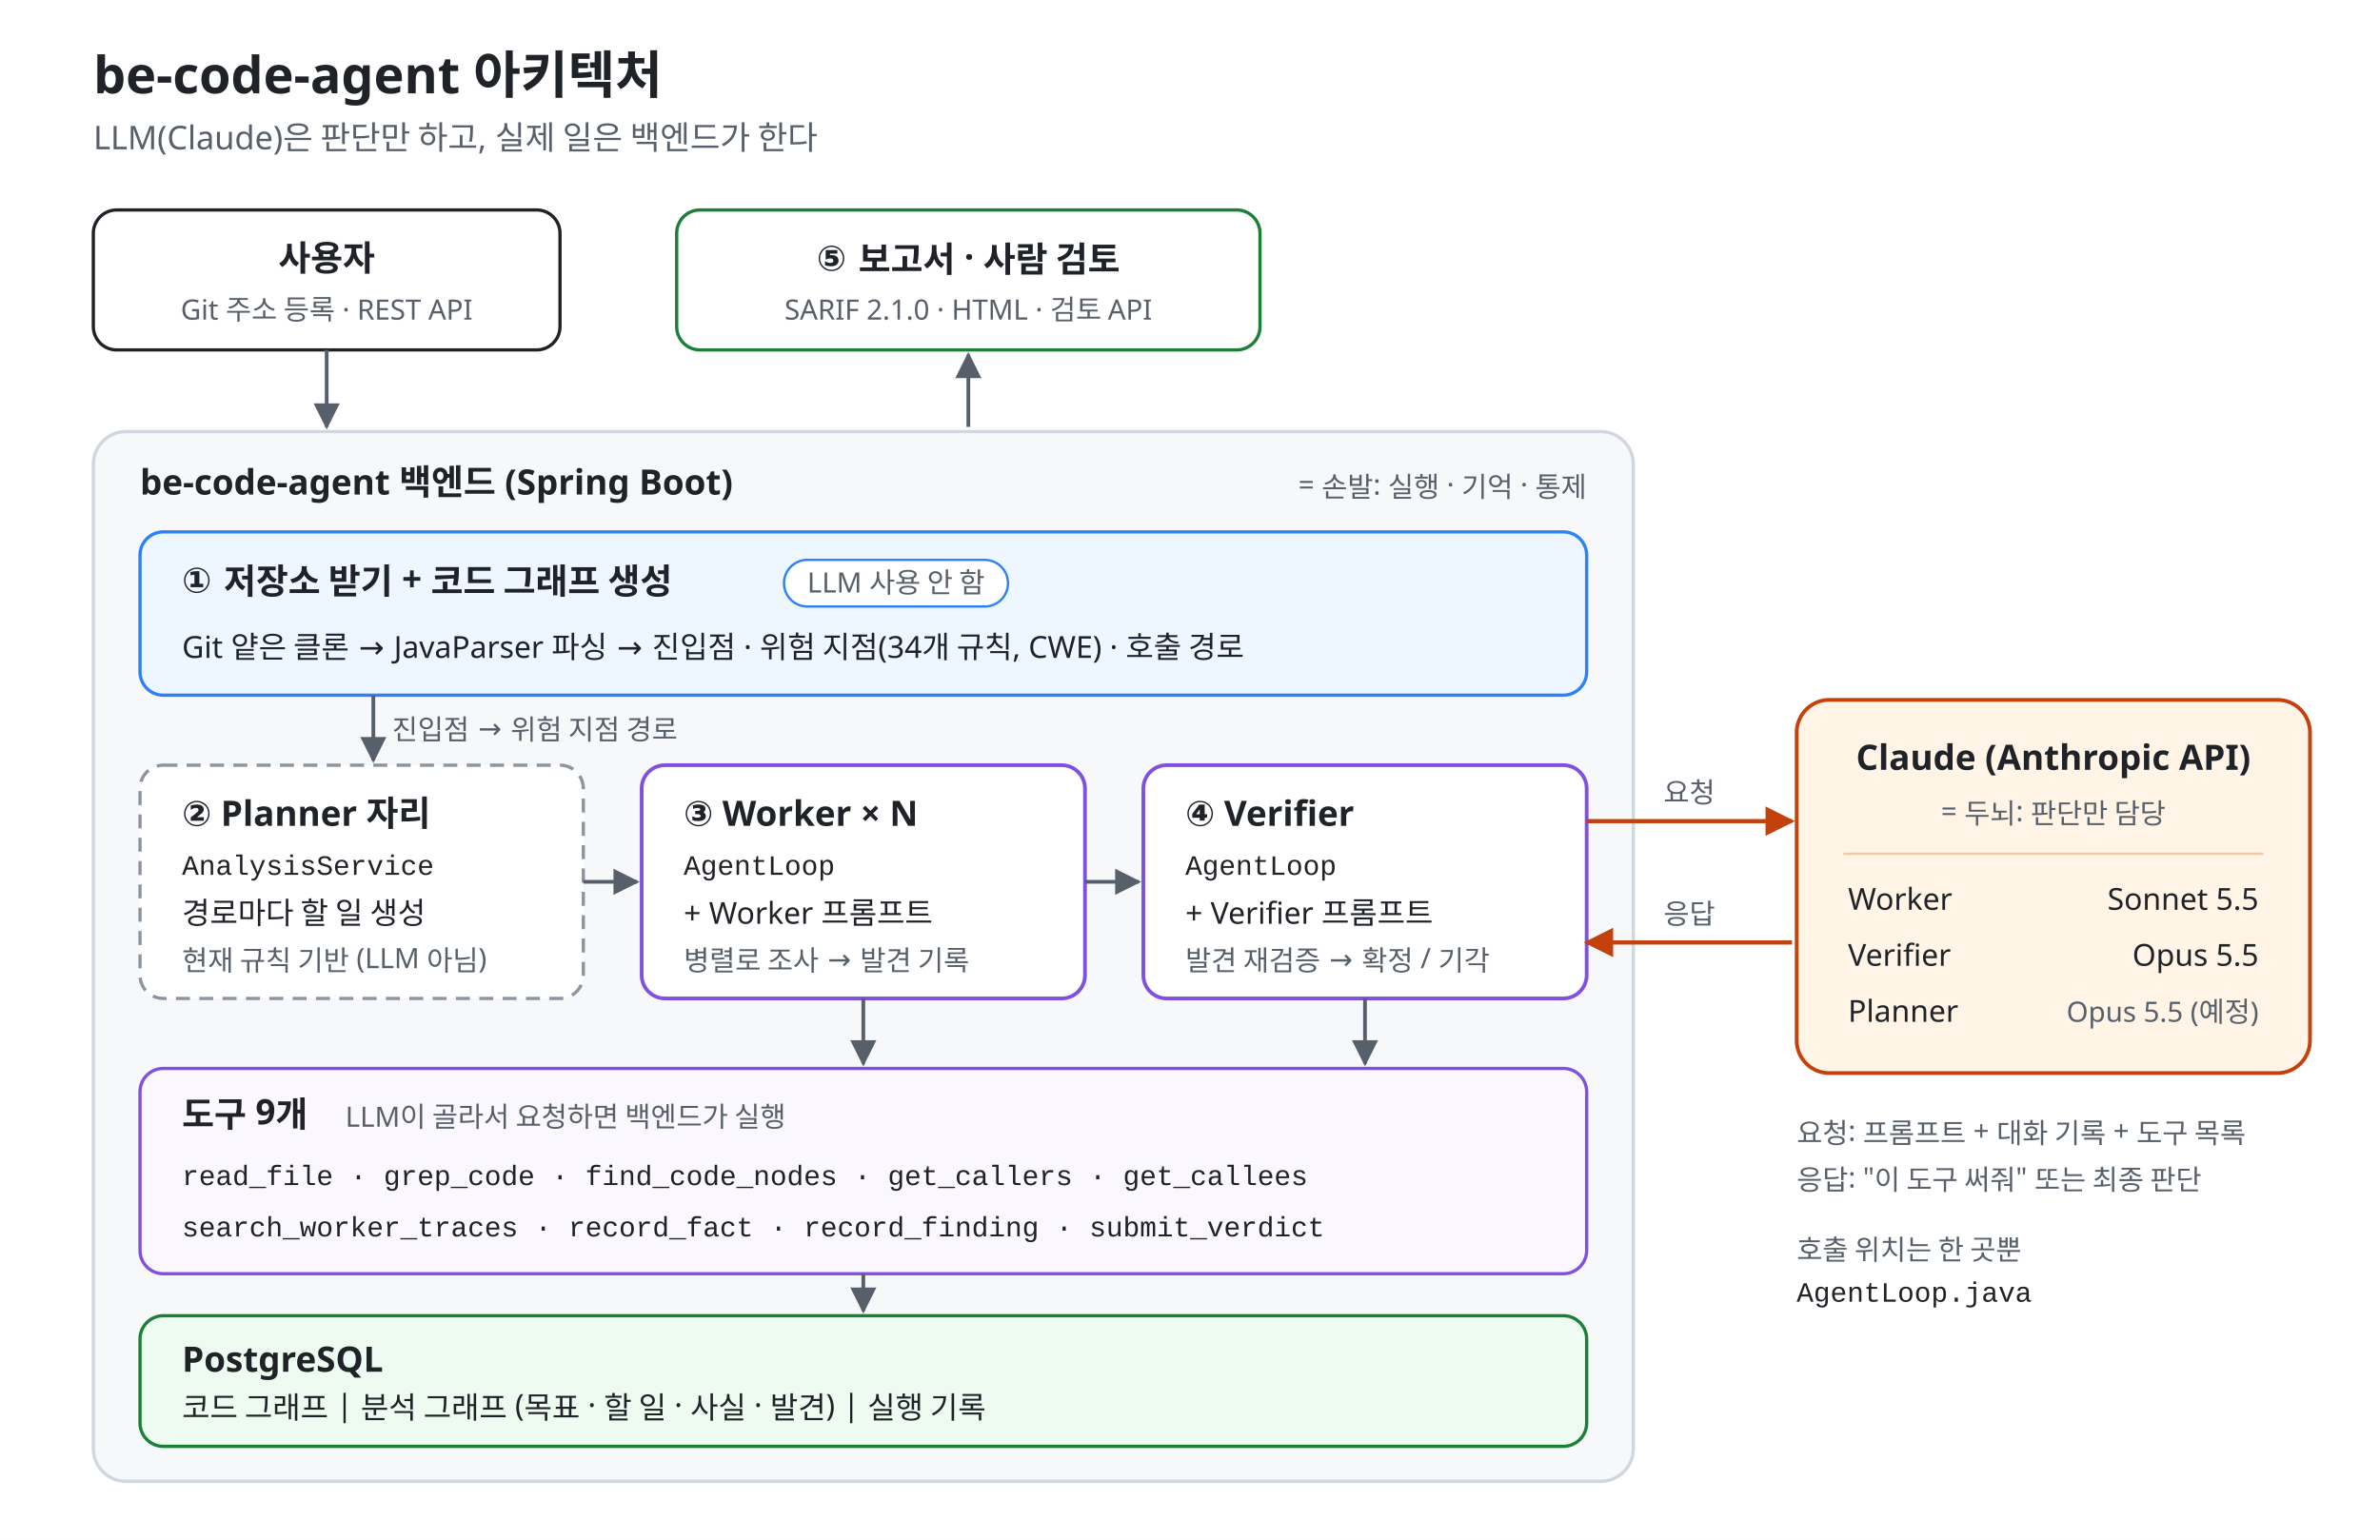
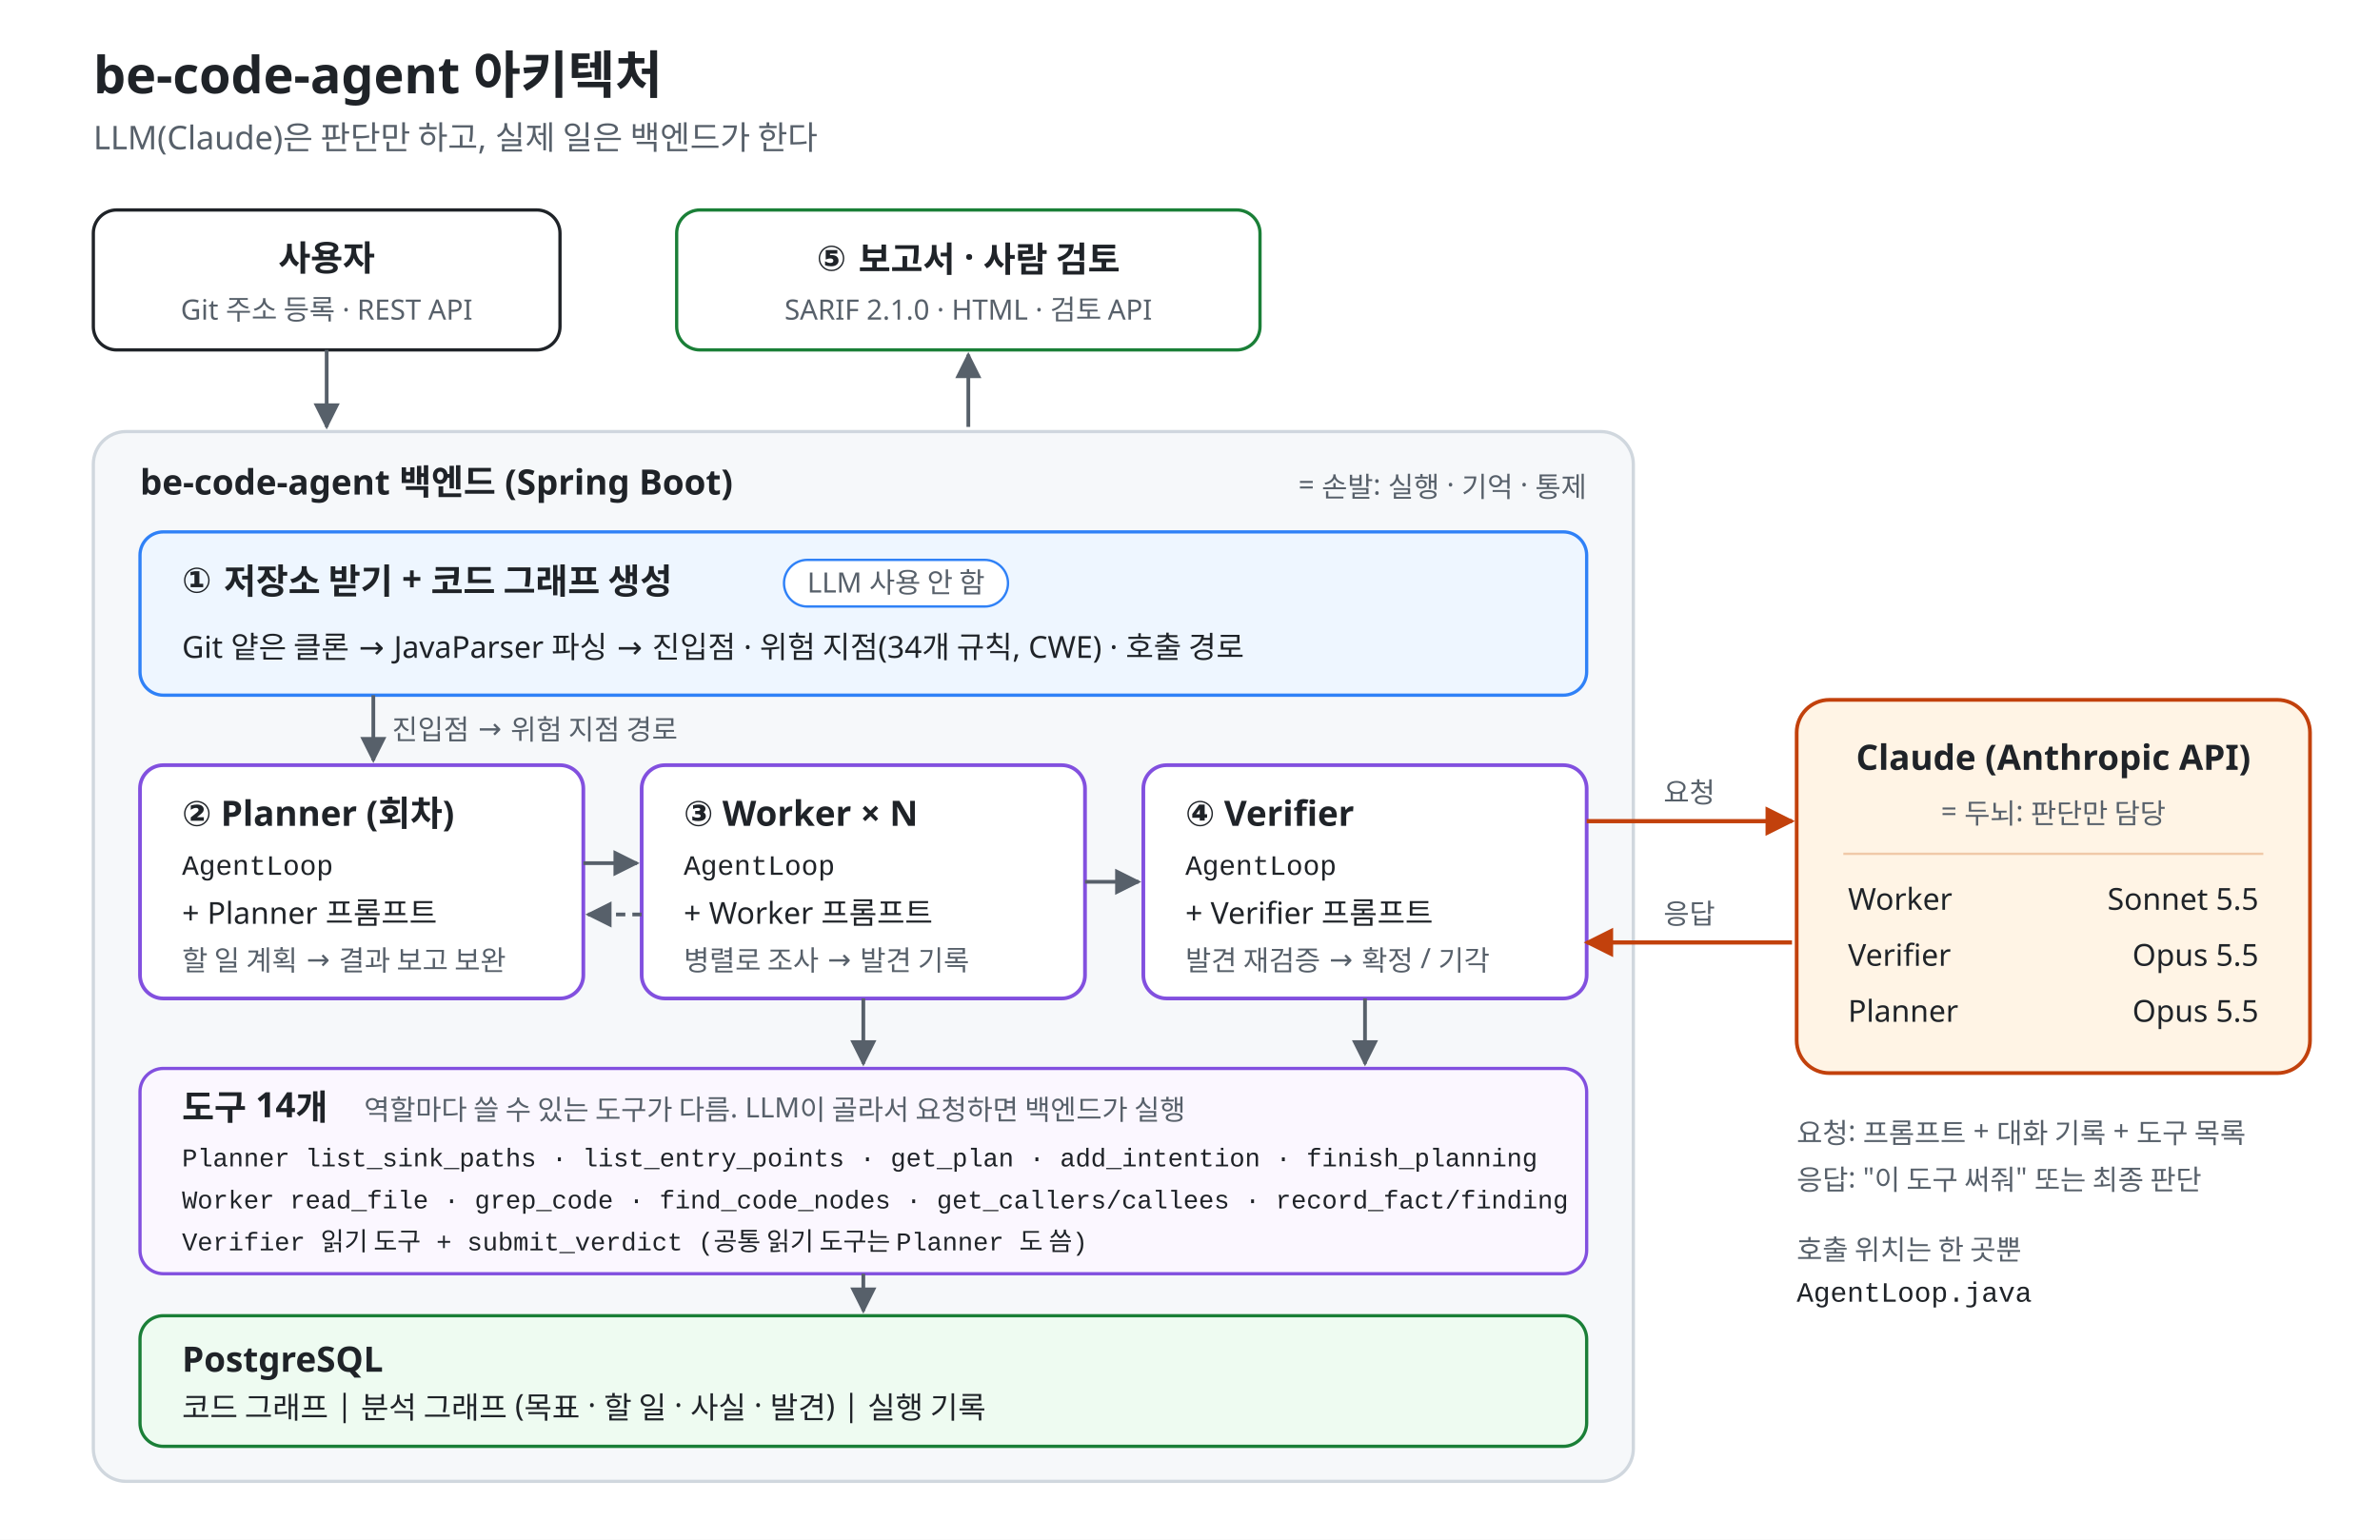
<svg xmlns="http://www.w3.org/2000/svg" viewBox="0 0 1020 660" width="1020" height="660" font-family="Pretendard, 'Apple SD Gothic Neo', 'Malgun Gothic', 'Noto Sans KR', 'Segoe UI', sans-serif">
  <defs>
    <marker id="arrow" viewBox="0 0 10 10" refX="9" refY="5" markerWidth="7" markerHeight="7" orient="auto-start-reverse">
      <path d="M0,0 L10,5 L0,10 z" fill="#57606a" />
    </marker>
    <marker id="arrow-llm" viewBox="0 0 10 10" refX="9" refY="5" markerWidth="7" markerHeight="7" orient="auto-start-reverse">
      <path d="M0,0 L10,5 L0,10 z" fill="#c2410c" />
    </marker>
    <style>
      .title { font-size: 22px; font-weight: 700; fill: #1f2328; }
      .sub { font-size: 14px; fill: #57606a; }
      .h { font-size: 15px; font-weight: 700; fill: #1f2328; }
      .t { font-size: 13px; fill: #1f2328; }
      .m { font-size: 12px; fill: #57606a; }
      .code { font-family: 'JetBrains Mono', Consolas, 'Courier New', monospace; font-size: 12px; fill: #1f2328; }
      .edge { stroke: #57606a; stroke-width: 1.6; fill: none; }
      .edge-llm { stroke: #c2410c; stroke-width: 1.8; fill: none; }
    </style>
  </defs>
  <rect width="1020" height="660" fill="#ffffff" />
  <text x="40" y="40" class="title">be-code-agent 아키텍처</text>
  <text x="40" y="64" class="sub">LLM(Claude)은 판단만 하고, 실제 일은 백엔드가 한다</text>
  <rect x="40" y="90" width="200" height="60" rx="10" fill="#ffffff" stroke="#1f2328" stroke-width="1.4" />
  <text x="140" y="116" text-anchor="middle" class="h">사용자</text>
  <text x="140" y="137" text-anchor="middle" class="m">Git 주소 등록 · REST API</text>
  <line x1="140" y1="150" x2="140" y2="183" class="edge" marker-end="url(#arrow)" />
  <rect x="290" y="90" width="250" height="60" rx="10" fill="#ffffff" stroke="#1a7f37" stroke-width="1.4" />
  <text x="415" y="116" text-anchor="middle" class="h">⑤ 보고서 · 사람 검토</text>
  <text x="415" y="137" text-anchor="middle" class="m">SARIF 2.1.0 · HTML · 검토 API</text>
  <line x1="415" y1="183" x2="415" y2="152" class="edge" marker-end="url(#arrow)" />
  <rect x="40" y="185" width="660" height="450" rx="14" fill="#f6f8fa" stroke="#d0d7de" stroke-width="1.4" />
  <text x="60" y="212" class="h">be-code-agent 백엔드 (Spring Boot)</text>
  <text x="680" y="212" text-anchor="end" class="m">= 손발: 실행 · 기억 · 통제</text>
  <rect x="60" y="228" width="620" height="70" rx="10" fill="#eef6ff" stroke="#2f81f7" stroke-width="1.4" />
  <text x="78" y="254" class="h">① 저장소 받기 + 코드 그래프 생성</text>
  <rect x="336" y="240" width="96" height="20" rx="10" fill="#ffffff" stroke="#2f81f7" />
  <text x="384" y="254" text-anchor="middle" class="m">LLM 사용 안 함</text>
  <text x="78" y="282" class="t">Git 얕은 클론 → JavaParser 파싱 → 진입점 · 위험 지점(34개 규칙, CWE) · 호출 경로</text>
  <line x1="160" y1="298" x2="160" y2="326" class="edge" marker-end="url(#arrow)" />
  <text x="168" y="317" class="m">진입점 → 위험 지점 경로</text>
-   <rect x="60" y="328" width="190" height="100" rx="10" fill="#ffffff" stroke="#8c959f" stroke-width="1.4" stroke-dasharray="6 4" />
-   <text x="78" y="354" class="h">② Planner 자리</text>
-   <text x="78" y="375" class="code">AnalysisService</text>
-   <text x="78" y="396" class="t">경로마다 할 일 생성</text>
-   <text x="78" y="416" class="m">현재 규칙 기반 (LLM 아님)</text>
+   <rect x="60" y="328" width="190" height="100" rx="10" fill="#ffffff" stroke="#8250df" stroke-width="1.6" />
+   <text x="78" y="354" class="h">② Planner (회차)</text>
+   <text x="78" y="375" class="code">AgentLoop</text>
+   <text x="78" y="396" class="t">+ Planner 프롬프트</text>
+   <text x="78" y="416" class="m">할 일 계획 → 결과 보고 보완</text>
  <rect x="275" y="328" width="190" height="100" rx="10" fill="#ffffff" stroke="#8250df" stroke-width="1.6" />
  <text x="293" y="354" class="h">③ Worker × N</text>
  <text x="293" y="375" class="code">AgentLoop</text>
  <text x="293" y="396" class="t">+ Worker 프롬프트</text>
  <text x="293" y="416" class="m">병렬로 조사 → 발견 기록</text>
  <rect x="490" y="328" width="190" height="100" rx="10" fill="#ffffff" stroke="#8250df" stroke-width="1.6" />
  <text x="508" y="354" class="h">④ Verifier</text>
  <text x="508" y="375" class="code">AgentLoop</text>
  <text x="508" y="396" class="t">+ Verifier 프롬프트</text>
  <text x="508" y="416" class="m">발견 재검증 → 확정 / 기각</text>
-   <line x1="250" y1="378" x2="273" y2="378" class="edge" marker-end="url(#arrow)" />
+   <line x1="250" y1="370" x2="273" y2="370" class="edge" marker-end="url(#arrow)" />
+   <line x1="275" y1="392" x2="252" y2="392" class="edge" marker-end="url(#arrow)" stroke-dasharray="4 3" />
  <line x1="465" y1="378" x2="488" y2="378" class="edge" marker-end="url(#arrow)" />
  <line x1="370" y1="428" x2="370" y2="456" class="edge" marker-end="url(#arrow)" />
  <line x1="585" y1="428" x2="585" y2="456" class="edge" marker-end="url(#arrow)" />
  <rect x="60" y="458" width="620" height="88" rx="10" fill="#fbf7ff" stroke="#8250df" stroke-width="1.4" />
-   <text x="78" y="483" class="h">도구 9개</text>
-   <text x="148" y="483" class="m">LLM이 골라서 요청하면 백엔드가 실행</text>
-   <text x="78" y="508" class="code">read_file · grep_code · find_code_nodes · get_callers · get_callees</text>
-   <text x="78" y="530" class="code">search_worker_traces · record_fact · record_finding · submit_verdict</text>
+   <text x="78" y="480" class="h">도구 14개</text>
+   <text x="156" y="480" class="m">역할마다 쓸 수 있는 도구가 다름. LLM이 골라서 요청하면 백엔드가 실행</text>
+   <text x="78" y="500" class="code" style="font-size:11px">Planner  list_sink_paths · list_entry_points · get_plan · add_intention · finish_planning</text>
+   <text x="78" y="518" class="code" style="font-size:11px">Worker   read_file · grep_code · find_code_nodes · get_callers/callees · record_fact/finding</text>
+   <text x="78" y="536" class="code" style="font-size:11px">Verifier 읽기 도구 + submit_verdict   (공통 읽기 도구는 Planner 도 씀)</text>
  <line x1="370" y1="546" x2="370" y2="562" class="edge" marker-end="url(#arrow)" />
  <rect x="60" y="564" width="620" height="56" rx="10" fill="#eefbf1" stroke="#1a7f37" stroke-width="1.4" />
  <text x="78" y="588" class="h">PostgreSQL</text>
  <text x="78" y="608" class="t">코드 그래프  |  분석 그래프 (목표 · 할 일 · 사실 · 발견)  |  실행 기록</text>
  <rect x="770" y="300" width="220" height="160" rx="14" fill="#fff4e5" stroke="#c2410c" stroke-width="1.6" />
  <text x="880" y="330" text-anchor="middle" class="h">Claude (Anthropic API)</text>
  <text x="880" y="352" text-anchor="middle" class="m">= 두뇌: 판단만 담당</text>
  <line x1="790" y1="366" x2="970" y2="366" stroke="#f0c9a8" />
  <text x="792" y="390" class="t">Worker</text>
  <text x="968" y="390" text-anchor="end" class="t">Sonnet 5.5</text>
  <text x="792" y="414" class="t">Verifier</text>
  <text x="968" y="414" text-anchor="end" class="t">Opus 5.5</text>
  <text x="792" y="438" class="t">Planner</text>
-   <text x="968" y="438" text-anchor="end" class="m">Opus 5.5 (예정)</text>
+   <text x="968" y="438" text-anchor="end" class="t">Opus 5.5</text>
  <path d="M680,352 L768,352" class="edge-llm" marker-end="url(#arrow-llm)" />
  <text x="724" y="344" text-anchor="middle" class="m">요청</text>
  <path d="M768,404 L680,404" class="edge-llm" marker-end="url(#arrow-llm)" />
  <text x="724" y="396" text-anchor="middle" class="m">응답</text>
  <text x="770" y="490" class="m">요청: 프롬프트 + 대화 기록 + 도구 목록</text>
  <text x="770" y="510" class="m">응답: "이 도구 써줘" 또는 최종 판단</text>
  <text x="770" y="540" class="m">호출 위치는 한 곳뿐</text>
  <text x="770" y="558" class="code">AgentLoop.java</text>
</svg>
